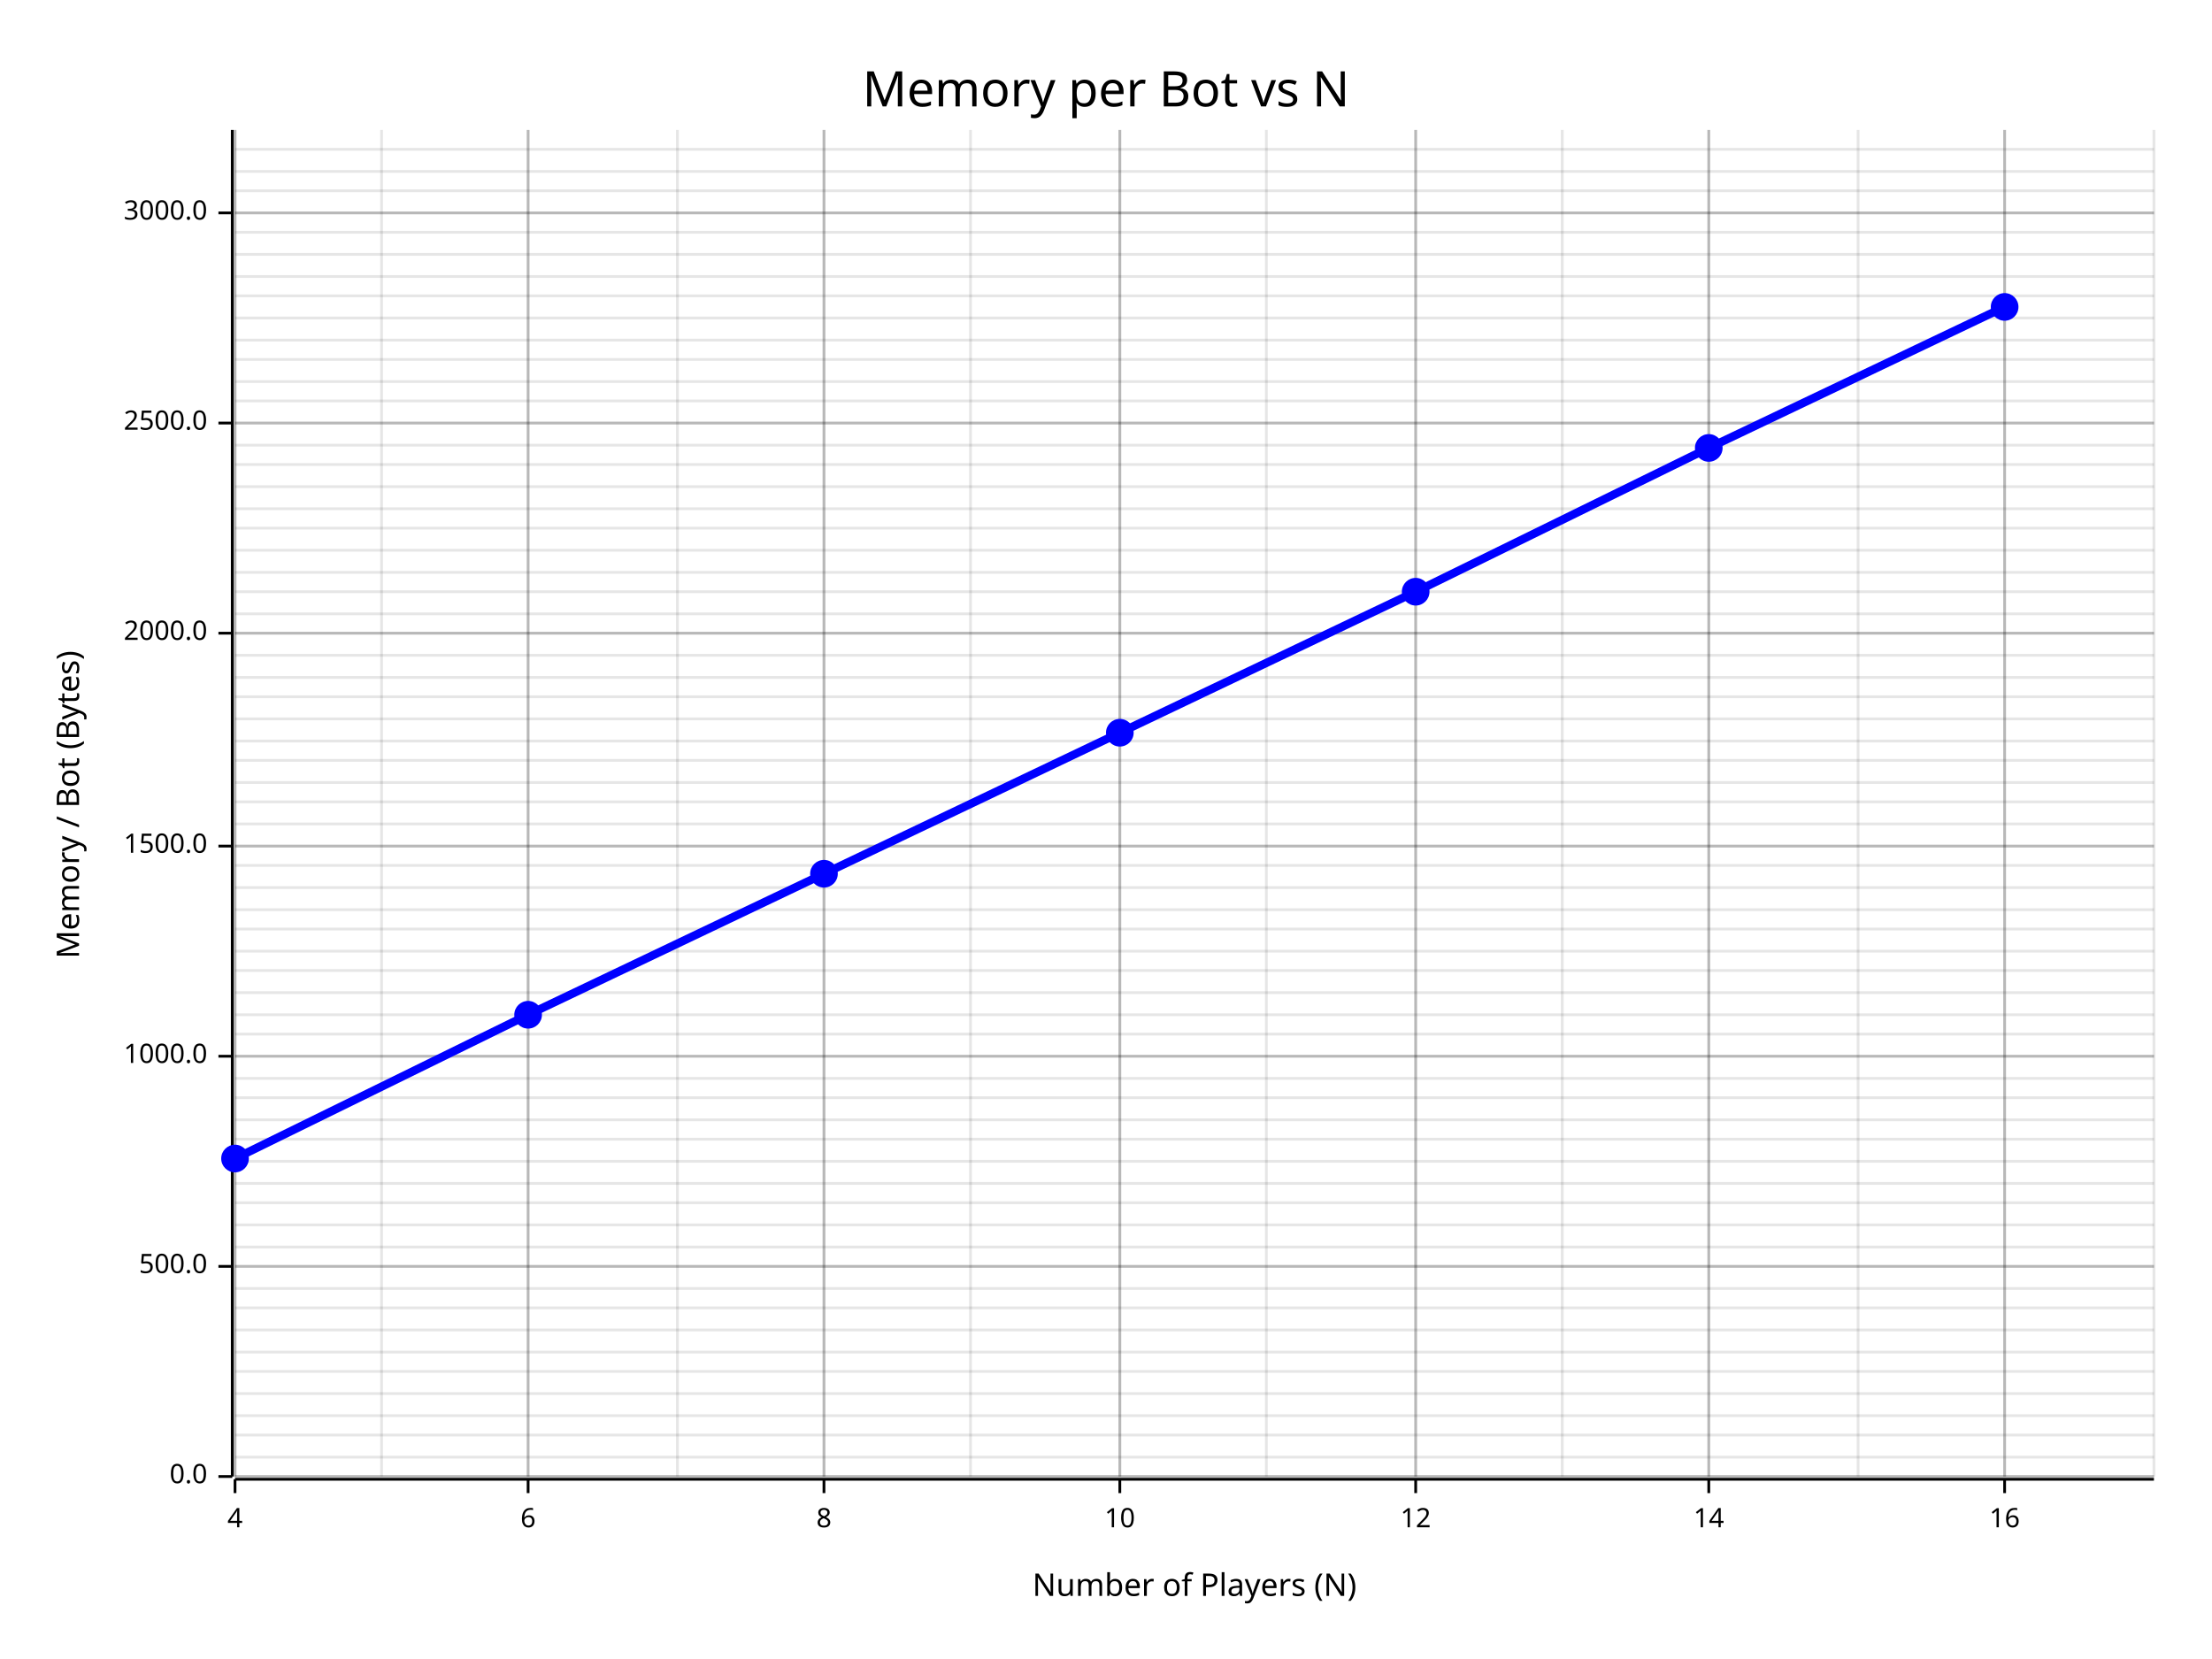
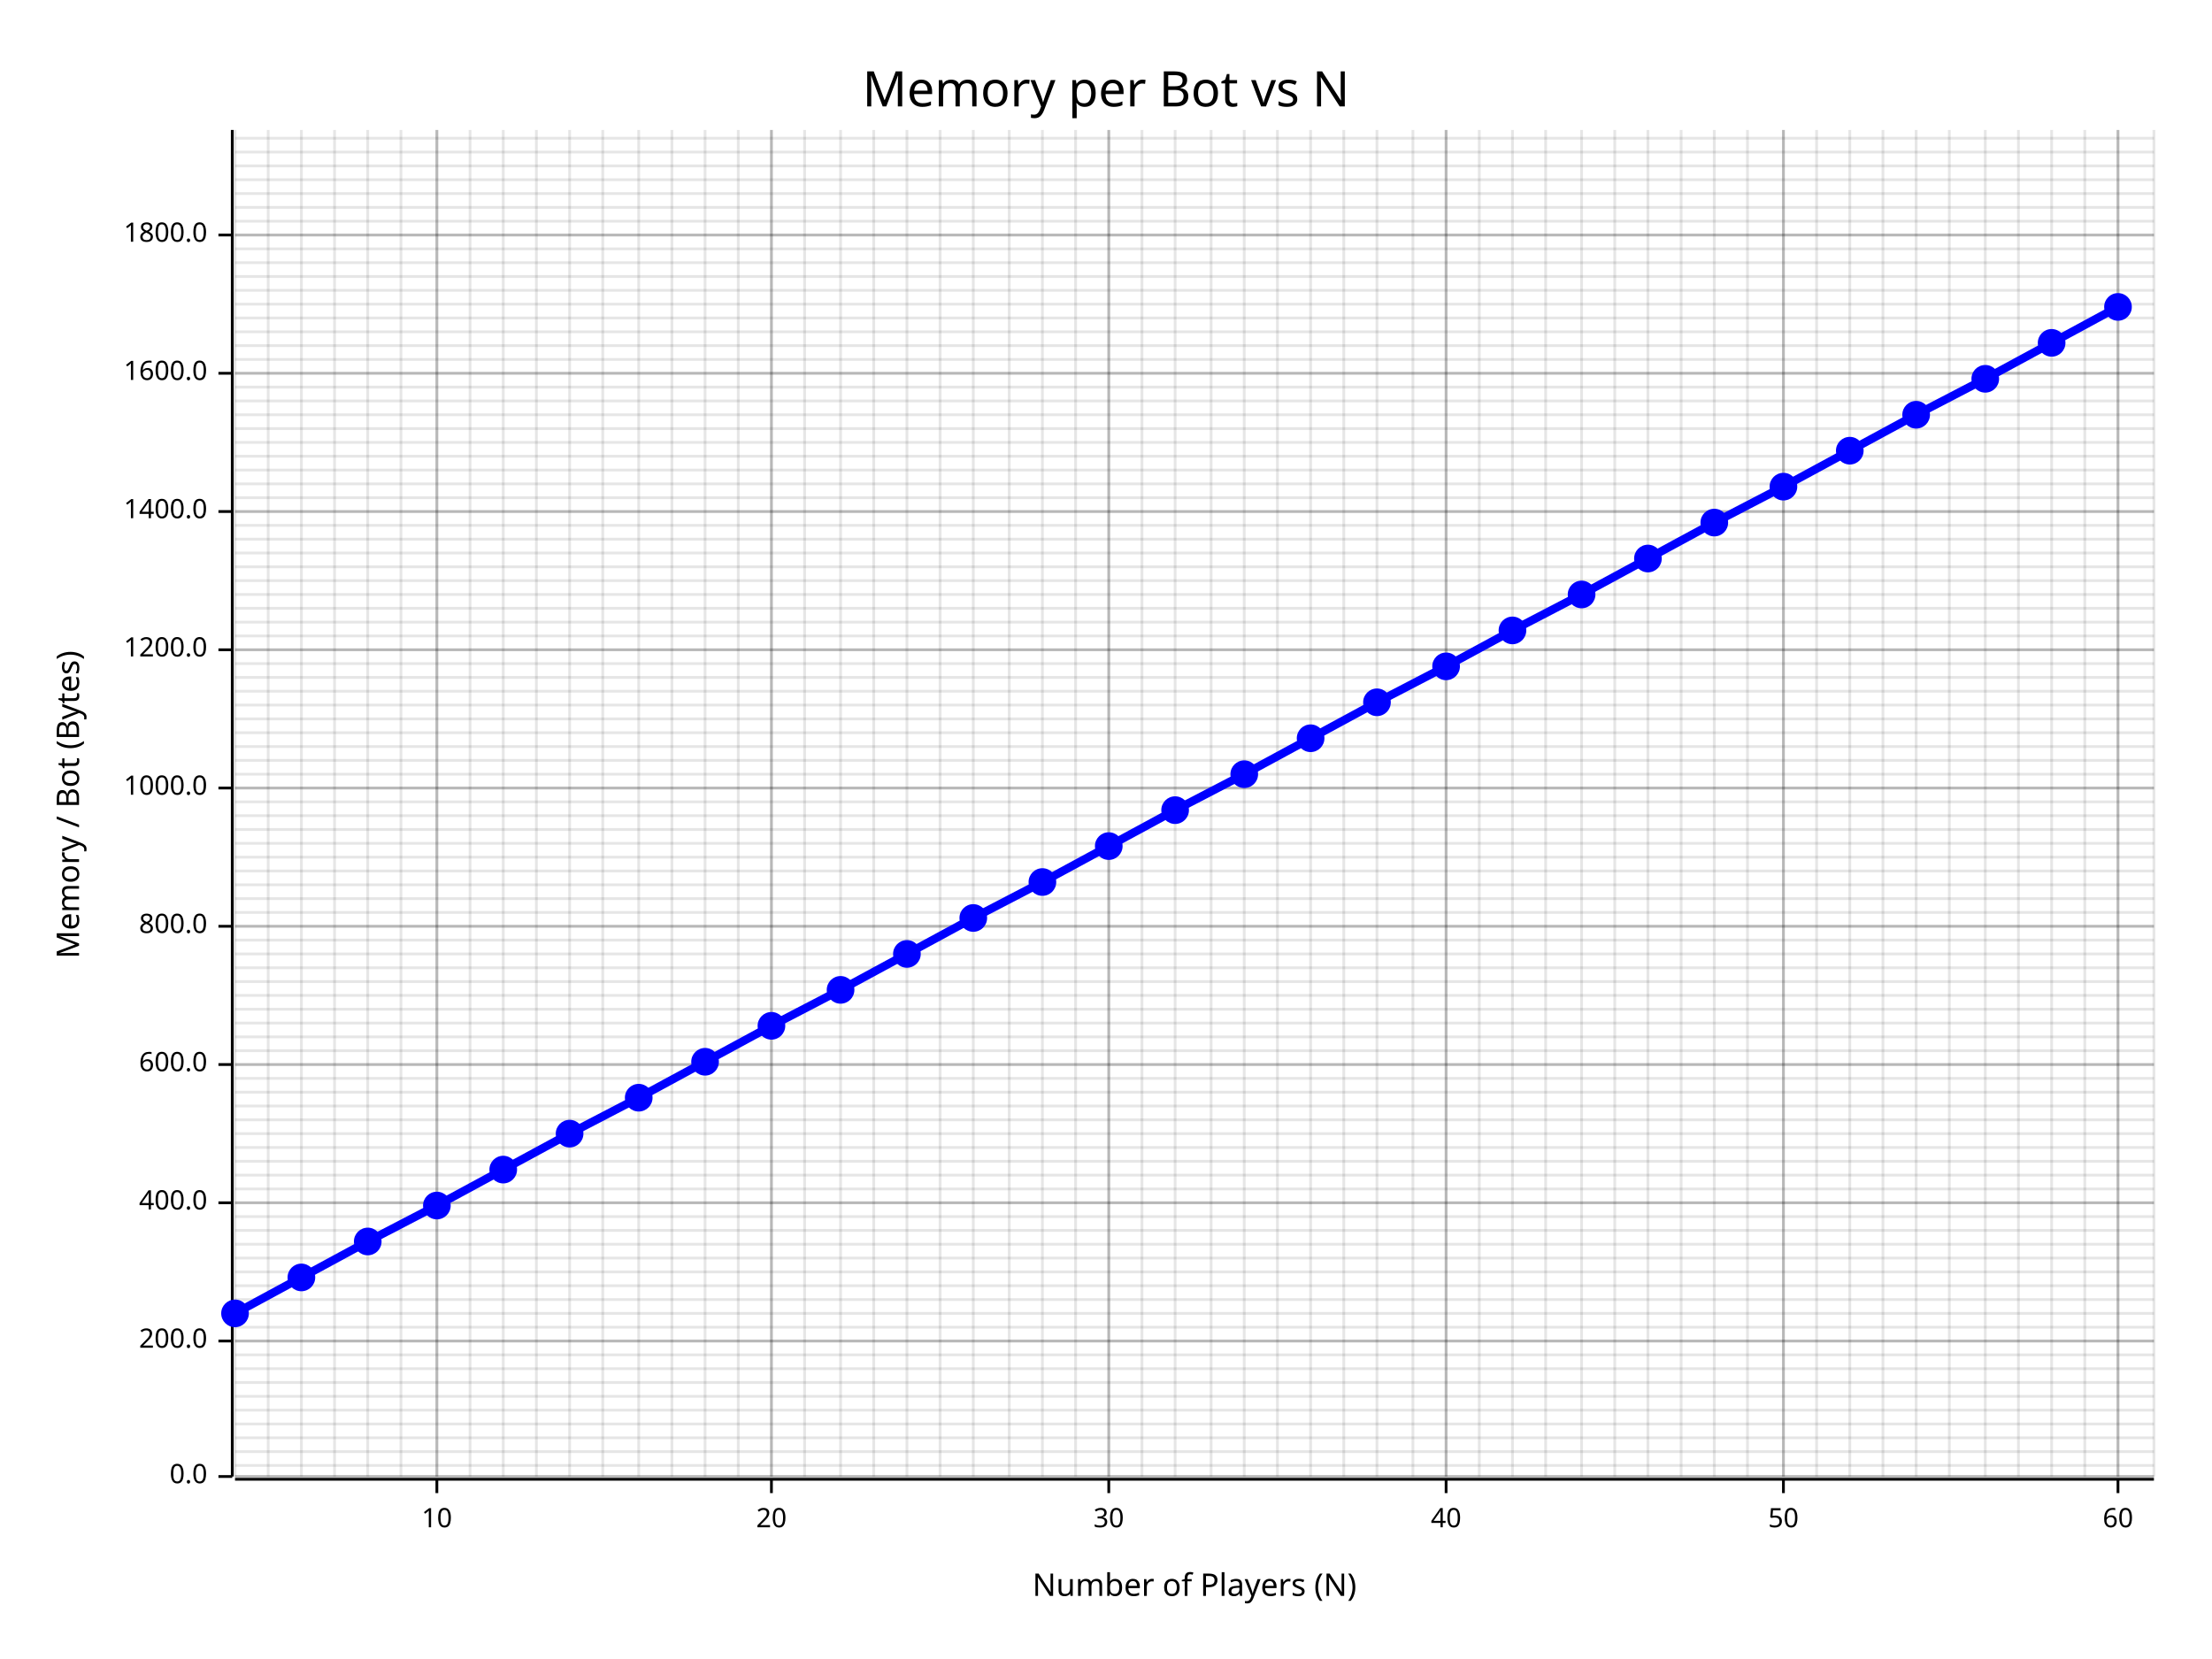
<svg xmlns="http://www.w3.org/2000/svg" width="800" height="600" viewBox="0 0 800 600">
  <rect x="0" y="0" width="800" height="600" opacity="1" fill="#FFFFFF" stroke="none" />
  <text x="400" y="25" dy="0.76em" text-anchor="middle" font-family="sans-serif" font-size="17.742" opacity="1" fill="#000000">
Memory per Bot vs N
</text>
  <line opacity="0.1" stroke="#000000" stroke-width="1" x1="85" y1="534" x2="85" y2="47" />
-   <line opacity="0.1" stroke="#000000" stroke-width="1" x1="138" y1="534" x2="138" y2="47" />
-   <line opacity="0.1" stroke="#000000" stroke-width="1" x1="191" y1="534" x2="191" y2="47" />
-   <line opacity="0.1" stroke="#000000" stroke-width="1" x1="245" y1="534" x2="245" y2="47" />
-   <line opacity="0.1" stroke="#000000" stroke-width="1" x1="298" y1="534" x2="298" y2="47" />
-   <line opacity="0.1" stroke="#000000" stroke-width="1" x1="351" y1="534" x2="351" y2="47" />
-   <line opacity="0.1" stroke="#000000" stroke-width="1" x1="405" y1="534" x2="405" y2="47" />
-   <line opacity="0.1" stroke="#000000" stroke-width="1" x1="458" y1="534" x2="458" y2="47" />
-   <line opacity="0.1" stroke="#000000" stroke-width="1" x1="512" y1="534" x2="512" y2="47" />
-   <line opacity="0.1" stroke="#000000" stroke-width="1" x1="565" y1="534" x2="565" y2="47" />
-   <line opacity="0.1" stroke="#000000" stroke-width="1" x1="618" y1="534" x2="618" y2="47" />
-   <line opacity="0.1" stroke="#000000" stroke-width="1" x1="672" y1="534" x2="672" y2="47" />
-   <line opacity="0.1" stroke="#000000" stroke-width="1" x1="725" y1="534" x2="725" y2="47" />
+   <line opacity="0.1" stroke="#000000" stroke-width="1" x1="97" y1="534" x2="97" y2="47" />
+   <line opacity="0.1" stroke="#000000" stroke-width="1" x1="109" y1="534" x2="109" y2="47" />
+   <line opacity="0.1" stroke="#000000" stroke-width="1" x1="121" y1="534" x2="121" y2="47" />
+   <line opacity="0.1" stroke="#000000" stroke-width="1" x1="133" y1="534" x2="133" y2="47" />
+   <line opacity="0.1" stroke="#000000" stroke-width="1" x1="145" y1="534" x2="145" y2="47" />
+   <line opacity="0.1" stroke="#000000" stroke-width="1" x1="158" y1="534" x2="158" y2="47" />
+   <line opacity="0.1" stroke="#000000" stroke-width="1" x1="170" y1="534" x2="170" y2="47" />
+   <line opacity="0.1" stroke="#000000" stroke-width="1" x1="182" y1="534" x2="182" y2="47" />
+   <line opacity="0.1" stroke="#000000" stroke-width="1" x1="194" y1="534" x2="194" y2="47" />
+   <line opacity="0.1" stroke="#000000" stroke-width="1" x1="206" y1="534" x2="206" y2="47" />
+   <line opacity="0.1" stroke="#000000" stroke-width="1" x1="218" y1="534" x2="218" y2="47" />
+   <line opacity="0.1" stroke="#000000" stroke-width="1" x1="231" y1="534" x2="231" y2="47" />
+   <line opacity="0.1" stroke="#000000" stroke-width="1" x1="243" y1="534" x2="243" y2="47" />
+   <line opacity="0.1" stroke="#000000" stroke-width="1" x1="255" y1="534" x2="255" y2="47" />
+   <line opacity="0.1" stroke="#000000" stroke-width="1" x1="267" y1="534" x2="267" y2="47" />
+   <line opacity="0.1" stroke="#000000" stroke-width="1" x1="279" y1="534" x2="279" y2="47" />
+   <line opacity="0.1" stroke="#000000" stroke-width="1" x1="291" y1="534" x2="291" y2="47" />
+   <line opacity="0.1" stroke="#000000" stroke-width="1" x1="304" y1="534" x2="304" y2="47" />
+   <line opacity="0.1" stroke="#000000" stroke-width="1" x1="316" y1="534" x2="316" y2="47" />
+   <line opacity="0.1" stroke="#000000" stroke-width="1" x1="328" y1="534" x2="328" y2="47" />
+   <line opacity="0.1" stroke="#000000" stroke-width="1" x1="340" y1="534" x2="340" y2="47" />
+   <line opacity="0.1" stroke="#000000" stroke-width="1" x1="352" y1="534" x2="352" y2="47" />
+   <line opacity="0.1" stroke="#000000" stroke-width="1" x1="365" y1="534" x2="365" y2="47" />
+   <line opacity="0.1" stroke="#000000" stroke-width="1" x1="377" y1="534" x2="377" y2="47" />
+   <line opacity="0.1" stroke="#000000" stroke-width="1" x1="389" y1="534" x2="389" y2="47" />
+   <line opacity="0.1" stroke="#000000" stroke-width="1" x1="401" y1="534" x2="401" y2="47" />
+   <line opacity="0.1" stroke="#000000" stroke-width="1" x1="413" y1="534" x2="413" y2="47" />
+   <line opacity="0.1" stroke="#000000" stroke-width="1" x1="425" y1="534" x2="425" y2="47" />
+   <line opacity="0.1" stroke="#000000" stroke-width="1" x1="438" y1="534" x2="438" y2="47" />
+   <line opacity="0.1" stroke="#000000" stroke-width="1" x1="450" y1="534" x2="450" y2="47" />
+   <line opacity="0.1" stroke="#000000" stroke-width="1" x1="462" y1="534" x2="462" y2="47" />
+   <line opacity="0.1" stroke="#000000" stroke-width="1" x1="474" y1="534" x2="474" y2="47" />
+   <line opacity="0.1" stroke="#000000" stroke-width="1" x1="486" y1="534" x2="486" y2="47" />
+   <line opacity="0.1" stroke="#000000" stroke-width="1" x1="498" y1="534" x2="498" y2="47" />
+   <line opacity="0.1" stroke="#000000" stroke-width="1" x1="511" y1="534" x2="511" y2="47" />
+   <line opacity="0.1" stroke="#000000" stroke-width="1" x1="523" y1="534" x2="523" y2="47" />
+   <line opacity="0.1" stroke="#000000" stroke-width="1" x1="535" y1="534" x2="535" y2="47" />
+   <line opacity="0.1" stroke="#000000" stroke-width="1" x1="547" y1="534" x2="547" y2="47" />
+   <line opacity="0.1" stroke="#000000" stroke-width="1" x1="559" y1="534" x2="559" y2="47" />
+   <line opacity="0.1" stroke="#000000" stroke-width="1" x1="572" y1="534" x2="572" y2="47" />
+   <line opacity="0.1" stroke="#000000" stroke-width="1" x1="584" y1="534" x2="584" y2="47" />
+   <line opacity="0.1" stroke="#000000" stroke-width="1" x1="596" y1="534" x2="596" y2="47" />
+   <line opacity="0.1" stroke="#000000" stroke-width="1" x1="608" y1="534" x2="608" y2="47" />
+   <line opacity="0.1" stroke="#000000" stroke-width="1" x1="620" y1="534" x2="620" y2="47" />
+   <line opacity="0.1" stroke="#000000" stroke-width="1" x1="632" y1="534" x2="632" y2="47" />
+   <line opacity="0.1" stroke="#000000" stroke-width="1" x1="645" y1="534" x2="645" y2="47" />
+   <line opacity="0.1" stroke="#000000" stroke-width="1" x1="657" y1="534" x2="657" y2="47" />
+   <line opacity="0.1" stroke="#000000" stroke-width="1" x1="669" y1="534" x2="669" y2="47" />
+   <line opacity="0.1" stroke="#000000" stroke-width="1" x1="681" y1="534" x2="681" y2="47" />
+   <line opacity="0.1" stroke="#000000" stroke-width="1" x1="693" y1="534" x2="693" y2="47" />
+   <line opacity="0.1" stroke="#000000" stroke-width="1" x1="705" y1="534" x2="705" y2="47" />
+   <line opacity="0.1" stroke="#000000" stroke-width="1" x1="718" y1="534" x2="718" y2="47" />
+   <line opacity="0.1" stroke="#000000" stroke-width="1" x1="730" y1="534" x2="730" y2="47" />
+   <line opacity="0.1" stroke="#000000" stroke-width="1" x1="742" y1="534" x2="742" y2="47" />
+   <line opacity="0.1" stroke="#000000" stroke-width="1" x1="754" y1="534" x2="754" y2="47" />
+   <line opacity="0.1" stroke="#000000" stroke-width="1" x1="766" y1="534" x2="766" y2="47" />
  <line opacity="0.1" stroke="#000000" stroke-width="1" x1="779" y1="534" x2="779" y2="47" />
  <line opacity="0.1" stroke="#000000" stroke-width="1" x1="85" y1="534" x2="779" y2="534" />
-   <line opacity="0.1" stroke="#000000" stroke-width="1" x1="85" y1="527" x2="779" y2="527" />
-   <line opacity="0.1" stroke="#000000" stroke-width="1" x1="85" y1="519" x2="779" y2="519" />
-   <line opacity="0.1" stroke="#000000" stroke-width="1" x1="85" y1="512" x2="779" y2="512" />
-   <line opacity="0.1" stroke="#000000" stroke-width="1" x1="85" y1="504" x2="779" y2="504" />
-   <line opacity="0.1" stroke="#000000" stroke-width="1" x1="85" y1="496" x2="779" y2="496" />
-   <line opacity="0.1" stroke="#000000" stroke-width="1" x1="85" y1="489" x2="779" y2="489" />
-   <line opacity="0.1" stroke="#000000" stroke-width="1" x1="85" y1="481" x2="779" y2="481" />
-   <line opacity="0.1" stroke="#000000" stroke-width="1" x1="85" y1="473" x2="779" y2="473" />
-   <line opacity="0.1" stroke="#000000" stroke-width="1" x1="85" y1="466" x2="779" y2="466" />
-   <line opacity="0.1" stroke="#000000" stroke-width="1" x1="85" y1="458" x2="779" y2="458" />
-   <line opacity="0.1" stroke="#000000" stroke-width="1" x1="85" y1="451" x2="779" y2="451" />
-   <line opacity="0.1" stroke="#000000" stroke-width="1" x1="85" y1="443" x2="779" y2="443" />
+   <line opacity="0.1" stroke="#000000" stroke-width="1" x1="85" y1="530" x2="779" y2="530" />
+   <line opacity="0.1" stroke="#000000" stroke-width="1" x1="85" y1="525" x2="779" y2="525" />
+   <line opacity="0.1" stroke="#000000" stroke-width="1" x1="85" y1="520" x2="779" y2="520" />
+   <line opacity="0.1" stroke="#000000" stroke-width="1" x1="85" y1="515" x2="779" y2="515" />
+   <line opacity="0.1" stroke="#000000" stroke-width="1" x1="85" y1="510" x2="779" y2="510" />
+   <line opacity="0.1" stroke="#000000" stroke-width="1" x1="85" y1="505" x2="779" y2="505" />
+   <line opacity="0.1" stroke="#000000" stroke-width="1" x1="85" y1="500" x2="779" y2="500" />
+   <line opacity="0.1" stroke="#000000" stroke-width="1" x1="85" y1="495" x2="779" y2="495" />
+   <line opacity="0.1" stroke="#000000" stroke-width="1" x1="85" y1="490" x2="779" y2="490" />
+   <line opacity="0.1" stroke="#000000" stroke-width="1" x1="85" y1="485" x2="779" y2="485" />
+   <line opacity="0.1" stroke="#000000" stroke-width="1" x1="85" y1="480" x2="779" y2="480" />
+   <line opacity="0.1" stroke="#000000" stroke-width="1" x1="85" y1="475" x2="779" y2="475" />
+   <line opacity="0.1" stroke="#000000" stroke-width="1" x1="85" y1="470" x2="779" y2="470" />
+   <line opacity="0.1" stroke="#000000" stroke-width="1" x1="85" y1="465" x2="779" y2="465" />
+   <line opacity="0.1" stroke="#000000" stroke-width="1" x1="85" y1="460" x2="779" y2="460" />
+   <line opacity="0.1" stroke="#000000" stroke-width="1" x1="85" y1="455" x2="779" y2="455" />
+   <line opacity="0.1" stroke="#000000" stroke-width="1" x1="85" y1="450" x2="779" y2="450" />
+   <line opacity="0.1" stroke="#000000" stroke-width="1" x1="85" y1="445" x2="779" y2="445" />
+   <line opacity="0.1" stroke="#000000" stroke-width="1" x1="85" y1="440" x2="779" y2="440" />
  <line opacity="0.1" stroke="#000000" stroke-width="1" x1="85" y1="435" x2="779" y2="435" />
-   <line opacity="0.1" stroke="#000000" stroke-width="1" x1="85" y1="428" x2="779" y2="428" />
+   <line opacity="0.1" stroke="#000000" stroke-width="1" x1="85" y1="430" x2="779" y2="430" />
+   <line opacity="0.1" stroke="#000000" stroke-width="1" x1="85" y1="425" x2="779" y2="425" />
  <line opacity="0.1" stroke="#000000" stroke-width="1" x1="85" y1="420" x2="779" y2="420" />
-   <line opacity="0.1" stroke="#000000" stroke-width="1" x1="85" y1="412" x2="779" y2="412" />
+   <line opacity="0.1" stroke="#000000" stroke-width="1" x1="85" y1="415" x2="779" y2="415" />
+   <line opacity="0.1" stroke="#000000" stroke-width="1" x1="85" y1="410" x2="779" y2="410" />
  <line opacity="0.1" stroke="#000000" stroke-width="1" x1="85" y1="405" x2="779" y2="405" />
-   <line opacity="0.1" stroke="#000000" stroke-width="1" x1="85" y1="397" x2="779" y2="397" />
+   <line opacity="0.1" stroke="#000000" stroke-width="1" x1="85" y1="400" x2="779" y2="400" />
+   <line opacity="0.1" stroke="#000000" stroke-width="1" x1="85" y1="395" x2="779" y2="395" />
  <line opacity="0.1" stroke="#000000" stroke-width="1" x1="85" y1="390" x2="779" y2="390" />
-   <line opacity="0.1" stroke="#000000" stroke-width="1" x1="85" y1="382" x2="779" y2="382" />
-   <line opacity="0.1" stroke="#000000" stroke-width="1" x1="85" y1="374" x2="779" y2="374" />
-   <line opacity="0.1" stroke="#000000" stroke-width="1" x1="85" y1="367" x2="779" y2="367" />
-   <line opacity="0.1" stroke="#000000" stroke-width="1" x1="85" y1="359" x2="779" y2="359" />
-   <line opacity="0.1" stroke="#000000" stroke-width="1" x1="85" y1="351" x2="779" y2="351" />
-   <line opacity="0.1" stroke="#000000" stroke-width="1" x1="85" y1="344" x2="779" y2="344" />
-   <line opacity="0.1" stroke="#000000" stroke-width="1" x1="85" y1="336" x2="779" y2="336" />
-   <line opacity="0.1" stroke="#000000" stroke-width="1" x1="85" y1="329" x2="779" y2="329" />
-   <line opacity="0.1" stroke="#000000" stroke-width="1" x1="85" y1="321" x2="779" y2="321" />
-   <line opacity="0.1" stroke="#000000" stroke-width="1" x1="85" y1="313" x2="779" y2="313" />
-   <line opacity="0.1" stroke="#000000" stroke-width="1" x1="85" y1="306" x2="779" y2="306" />
-   <line opacity="0.1" stroke="#000000" stroke-width="1" x1="85" y1="298" x2="779" y2="298" />
+   <line opacity="0.1" stroke="#000000" stroke-width="1" x1="85" y1="385" x2="779" y2="385" />
+   <line opacity="0.1" stroke="#000000" stroke-width="1" x1="85" y1="380" x2="779" y2="380" />
+   <line opacity="0.1" stroke="#000000" stroke-width="1" x1="85" y1="375" x2="779" y2="375" />
+   <line opacity="0.1" stroke="#000000" stroke-width="1" x1="85" y1="370" x2="779" y2="370" />
+   <line opacity="0.1" stroke="#000000" stroke-width="1" x1="85" y1="365" x2="779" y2="365" />
+   <line opacity="0.1" stroke="#000000" stroke-width="1" x1="85" y1="360" x2="779" y2="360" />
+   <line opacity="0.1" stroke="#000000" stroke-width="1" x1="85" y1="355" x2="779" y2="355" />
+   <line opacity="0.1" stroke="#000000" stroke-width="1" x1="85" y1="350" x2="779" y2="350" />
+   <line opacity="0.1" stroke="#000000" stroke-width="1" x1="85" y1="345" x2="779" y2="345" />
+   <line opacity="0.1" stroke="#000000" stroke-width="1" x1="85" y1="340" x2="779" y2="340" />
+   <line opacity="0.1" stroke="#000000" stroke-width="1" x1="85" y1="335" x2="779" y2="335" />
+   <line opacity="0.1" stroke="#000000" stroke-width="1" x1="85" y1="330" x2="779" y2="330" />
+   <line opacity="0.1" stroke="#000000" stroke-width="1" x1="85" y1="325" x2="779" y2="325" />
+   <line opacity="0.1" stroke="#000000" stroke-width="1" x1="85" y1="320" x2="779" y2="320" />
+   <line opacity="0.1" stroke="#000000" stroke-width="1" x1="85" y1="315" x2="779" y2="315" />
+   <line opacity="0.1" stroke="#000000" stroke-width="1" x1="85" y1="310" x2="779" y2="310" />
+   <line opacity="0.1" stroke="#000000" stroke-width="1" x1="85" y1="305" x2="779" y2="305" />
+   <line opacity="0.1" stroke="#000000" stroke-width="1" x1="85" y1="300" x2="779" y2="300" />
+   <line opacity="0.1" stroke="#000000" stroke-width="1" x1="85" y1="295" x2="779" y2="295" />
  <line opacity="0.1" stroke="#000000" stroke-width="1" x1="85" y1="290" x2="779" y2="290" />
-   <line opacity="0.1" stroke="#000000" stroke-width="1" x1="85" y1="283" x2="779" y2="283" />
+   <line opacity="0.1" stroke="#000000" stroke-width="1" x1="85" y1="285" x2="779" y2="285" />
+   <line opacity="0.1" stroke="#000000" stroke-width="1" x1="85" y1="280" x2="779" y2="280" />
  <line opacity="0.1" stroke="#000000" stroke-width="1" x1="85" y1="275" x2="779" y2="275" />
-   <line opacity="0.1" stroke="#000000" stroke-width="1" x1="85" y1="268" x2="779" y2="268" />
+   <line opacity="0.1" stroke="#000000" stroke-width="1" x1="85" y1="270" x2="779" y2="270" />
+   <line opacity="0.1" stroke="#000000" stroke-width="1" x1="85" y1="265" x2="779" y2="265" />
  <line opacity="0.1" stroke="#000000" stroke-width="1" x1="85" y1="260" x2="779" y2="260" />
-   <line opacity="0.1" stroke="#000000" stroke-width="1" x1="85" y1="252" x2="779" y2="252" />
+   <line opacity="0.1" stroke="#000000" stroke-width="1" x1="85" y1="255" x2="779" y2="255" />
+   <line opacity="0.1" stroke="#000000" stroke-width="1" x1="85" y1="250" x2="779" y2="250" />
  <line opacity="0.1" stroke="#000000" stroke-width="1" x1="85" y1="245" x2="779" y2="245" />
-   <line opacity="0.1" stroke="#000000" stroke-width="1" x1="85" y1="237" x2="779" y2="237" />
-   <line opacity="0.1" stroke="#000000" stroke-width="1" x1="85" y1="229" x2="779" y2="229" />
-   <line opacity="0.1" stroke="#000000" stroke-width="1" x1="85" y1="222" x2="779" y2="222" />
-   <line opacity="0.1" stroke="#000000" stroke-width="1" x1="85" y1="214" x2="779" y2="214" />
-   <line opacity="0.1" stroke="#000000" stroke-width="1" x1="85" y1="207" x2="779" y2="207" />
-   <line opacity="0.1" stroke="#000000" stroke-width="1" x1="85" y1="199" x2="779" y2="199" />
-   <line opacity="0.1" stroke="#000000" stroke-width="1" x1="85" y1="191" x2="779" y2="191" />
-   <line opacity="0.1" stroke="#000000" stroke-width="1" x1="85" y1="184" x2="779" y2="184" />
-   <line opacity="0.1" stroke="#000000" stroke-width="1" x1="85" y1="176" x2="779" y2="176" />
-   <line opacity="0.1" stroke="#000000" stroke-width="1" x1="85" y1="168" x2="779" y2="168" />
-   <line opacity="0.1" stroke="#000000" stroke-width="1" x1="85" y1="161" x2="779" y2="161" />
-   <line opacity="0.1" stroke="#000000" stroke-width="1" x1="85" y1="153" x2="779" y2="153" />
+   <line opacity="0.1" stroke="#000000" stroke-width="1" x1="85" y1="240" x2="779" y2="240" />
+   <line opacity="0.1" stroke="#000000" stroke-width="1" x1="85" y1="235" x2="779" y2="235" />
+   <line opacity="0.1" stroke="#000000" stroke-width="1" x1="85" y1="230" x2="779" y2="230" />
+   <line opacity="0.1" stroke="#000000" stroke-width="1" x1="85" y1="225" x2="779" y2="225" />
+   <line opacity="0.1" stroke="#000000" stroke-width="1" x1="85" y1="220" x2="779" y2="220" />
+   <line opacity="0.1" stroke="#000000" stroke-width="1" x1="85" y1="215" x2="779" y2="215" />
+   <line opacity="0.1" stroke="#000000" stroke-width="1" x1="85" y1="210" x2="779" y2="210" />
+   <line opacity="0.1" stroke="#000000" stroke-width="1" x1="85" y1="205" x2="779" y2="205" />
+   <line opacity="0.1" stroke="#000000" stroke-width="1" x1="85" y1="200" x2="779" y2="200" />
+   <line opacity="0.1" stroke="#000000" stroke-width="1" x1="85" y1="195" x2="779" y2="195" />
+   <line opacity="0.1" stroke="#000000" stroke-width="1" x1="85" y1="190" x2="779" y2="190" />
+   <line opacity="0.1" stroke="#000000" stroke-width="1" x1="85" y1="185" x2="779" y2="185" />
+   <line opacity="0.1" stroke="#000000" stroke-width="1" x1="85" y1="180" x2="779" y2="180" />
+   <line opacity="0.1" stroke="#000000" stroke-width="1" x1="85" y1="175" x2="779" y2="175" />
+   <line opacity="0.1" stroke="#000000" stroke-width="1" x1="85" y1="170" x2="779" y2="170" />
+   <line opacity="0.1" stroke="#000000" stroke-width="1" x1="85" y1="165" x2="779" y2="165" />
+   <line opacity="0.1" stroke="#000000" stroke-width="1" x1="85" y1="160" x2="779" y2="160" />
+   <line opacity="0.1" stroke="#000000" stroke-width="1" x1="85" y1="155" x2="779" y2="155" />
+   <line opacity="0.1" stroke="#000000" stroke-width="1" x1="85" y1="150" x2="779" y2="150" />
  <line opacity="0.1" stroke="#000000" stroke-width="1" x1="85" y1="145" x2="779" y2="145" />
-   <line opacity="0.1" stroke="#000000" stroke-width="1" x1="85" y1="138" x2="779" y2="138" />
+   <line opacity="0.1" stroke="#000000" stroke-width="1" x1="85" y1="140" x2="779" y2="140" />
+   <line opacity="0.1" stroke="#000000" stroke-width="1" x1="85" y1="135" x2="779" y2="135" />
  <line opacity="0.1" stroke="#000000" stroke-width="1" x1="85" y1="130" x2="779" y2="130" />
-   <line opacity="0.1" stroke="#000000" stroke-width="1" x1="85" y1="123" x2="779" y2="123" />
+   <line opacity="0.1" stroke="#000000" stroke-width="1" x1="85" y1="125" x2="779" y2="125" />
+   <line opacity="0.1" stroke="#000000" stroke-width="1" x1="85" y1="120" x2="779" y2="120" />
  <line opacity="0.1" stroke="#000000" stroke-width="1" x1="85" y1="115" x2="779" y2="115" />
-   <line opacity="0.1" stroke="#000000" stroke-width="1" x1="85" y1="107" x2="779" y2="107" />
+   <line opacity="0.1" stroke="#000000" stroke-width="1" x1="85" y1="110" x2="779" y2="110" />
+   <line opacity="0.1" stroke="#000000" stroke-width="1" x1="85" y1="105" x2="779" y2="105" />
  <line opacity="0.1" stroke="#000000" stroke-width="1" x1="85" y1="100" x2="779" y2="100" />
-   <line opacity="0.1" stroke="#000000" stroke-width="1" x1="85" y1="92" x2="779" y2="92" />
-   <line opacity="0.1" stroke="#000000" stroke-width="1" x1="85" y1="84" x2="779" y2="84" />
-   <line opacity="0.1" stroke="#000000" stroke-width="1" x1="85" y1="77" x2="779" y2="77" />
-   <line opacity="0.1" stroke="#000000" stroke-width="1" x1="85" y1="69" x2="779" y2="69" />
-   <line opacity="0.1" stroke="#000000" stroke-width="1" x1="85" y1="62" x2="779" y2="62" />
-   <line opacity="0.1" stroke="#000000" stroke-width="1" x1="85" y1="54" x2="779" y2="54" />
+   <line opacity="0.1" stroke="#000000" stroke-width="1" x1="85" y1="95" x2="779" y2="95" />
+   <line opacity="0.1" stroke="#000000" stroke-width="1" x1="85" y1="90" x2="779" y2="90" />
+   <line opacity="0.1" stroke="#000000" stroke-width="1" x1="85" y1="85" x2="779" y2="85" />
+   <line opacity="0.1" stroke="#000000" stroke-width="1" x1="85" y1="80" x2="779" y2="80" />
+   <line opacity="0.1" stroke="#000000" stroke-width="1" x1="85" y1="75" x2="779" y2="75" />
+   <line opacity="0.1" stroke="#000000" stroke-width="1" x1="85" y1="70" x2="779" y2="70" />
+   <line opacity="0.1" stroke="#000000" stroke-width="1" x1="85" y1="65" x2="779" y2="65" />
+   <line opacity="0.1" stroke="#000000" stroke-width="1" x1="85" y1="60" x2="779" y2="60" />
+   <line opacity="0.1" stroke="#000000" stroke-width="1" x1="85" y1="55" x2="779" y2="55" />
+   <line opacity="0.1" stroke="#000000" stroke-width="1" x1="85" y1="50" x2="779" y2="50" />
  <text x="20" y="291" dy="0.76em" text-anchor="middle" font-family="sans-serif" font-size="11.29" opacity="1" fill="#000000" transform="rotate(270, 20, 291)">
Memory / Bot (Bytes)
</text>
  <text x="432" y="580" dy="-0.5ex" text-anchor="middle" font-family="sans-serif" font-size="11.29" opacity="1" fill="#000000">
Number of Players (N)
</text>
-   <line opacity="0.2" stroke="#000000" stroke-width="1" x1="85" y1="534" x2="85" y2="47" />
-   <line opacity="0.2" stroke="#000000" stroke-width="1" x1="191" y1="534" x2="191" y2="47" />
-   <line opacity="0.2" stroke="#000000" stroke-width="1" x1="298" y1="534" x2="298" y2="47" />
-   <line opacity="0.2" stroke="#000000" stroke-width="1" x1="405" y1="534" x2="405" y2="47" />
-   <line opacity="0.2" stroke="#000000" stroke-width="1" x1="512" y1="534" x2="512" y2="47" />
-   <line opacity="0.2" stroke="#000000" stroke-width="1" x1="618" y1="534" x2="618" y2="47" />
-   <line opacity="0.2" stroke="#000000" stroke-width="1" x1="725" y1="534" x2="725" y2="47" />
+   <line opacity="0.2" stroke="#000000" stroke-width="1" x1="158" y1="534" x2="158" y2="47" />
+   <line opacity="0.2" stroke="#000000" stroke-width="1" x1="279" y1="534" x2="279" y2="47" />
+   <line opacity="0.2" stroke="#000000" stroke-width="1" x1="401" y1="534" x2="401" y2="47" />
+   <line opacity="0.2" stroke="#000000" stroke-width="1" x1="523" y1="534" x2="523" y2="47" />
+   <line opacity="0.2" stroke="#000000" stroke-width="1" x1="645" y1="534" x2="645" y2="47" />
+   <line opacity="0.2" stroke="#000000" stroke-width="1" x1="766" y1="534" x2="766" y2="47" />
  <line opacity="0.2" stroke="#000000" stroke-width="1" x1="85" y1="534" x2="779" y2="534" />
-   <line opacity="0.2" stroke="#000000" stroke-width="1" x1="85" y1="458" x2="779" y2="458" />
-   <line opacity="0.2" stroke="#000000" stroke-width="1" x1="85" y1="382" x2="779" y2="382" />
-   <line opacity="0.2" stroke="#000000" stroke-width="1" x1="85" y1="306" x2="779" y2="306" />
-   <line opacity="0.2" stroke="#000000" stroke-width="1" x1="85" y1="229" x2="779" y2="229" />
-   <line opacity="0.2" stroke="#000000" stroke-width="1" x1="85" y1="153" x2="779" y2="153" />
-   <line opacity="0.2" stroke="#000000" stroke-width="1" x1="85" y1="77" x2="779" y2="77" />
+   <line opacity="0.2" stroke="#000000" stroke-width="1" x1="85" y1="485" x2="779" y2="485" />
+   <line opacity="0.2" stroke="#000000" stroke-width="1" x1="85" y1="435" x2="779" y2="435" />
+   <line opacity="0.2" stroke="#000000" stroke-width="1" x1="85" y1="385" x2="779" y2="385" />
+   <line opacity="0.2" stroke="#000000" stroke-width="1" x1="85" y1="335" x2="779" y2="335" />
+   <line opacity="0.2" stroke="#000000" stroke-width="1" x1="85" y1="285" x2="779" y2="285" />
+   <line opacity="0.2" stroke="#000000" stroke-width="1" x1="85" y1="235" x2="779" y2="235" />
+   <line opacity="0.2" stroke="#000000" stroke-width="1" x1="85" y1="185" x2="779" y2="185" />
+   <line opacity="0.2" stroke="#000000" stroke-width="1" x1="85" y1="135" x2="779" y2="135" />
+   <line opacity="0.2" stroke="#000000" stroke-width="1" x1="85" y1="85" x2="779" y2="85" />
  <polyline fill="none" opacity="1" stroke="#000000" stroke-width="1" points="84,47 84,534 " />
  <text x="75" y="534" dy="0.5ex" text-anchor="end" font-family="sans-serif" font-size="9.677" opacity="1" fill="#000000">
0.0
</text>
  <polyline fill="none" opacity="1" stroke="#000000" stroke-width="1" points="79,534 84,534 " />
-   <text x="75" y="458" dy="0.5ex" text-anchor="end" font-family="sans-serif" font-size="9.677" opacity="1" fill="#000000">
- 500.0
- </text>
-   <polyline fill="none" opacity="1" stroke="#000000" stroke-width="1" points="79,458 84,458 " />
-   <text x="75" y="382" dy="0.5ex" text-anchor="end" font-family="sans-serif" font-size="9.677" opacity="1" fill="#000000">
+   <text x="75" y="485" dy="0.5ex" text-anchor="end" font-family="sans-serif" font-size="9.677" opacity="1" fill="#000000">
+ 200.0
+ </text>
+   <polyline fill="none" opacity="1" stroke="#000000" stroke-width="1" points="79,485 84,485 " />
+   <text x="75" y="435" dy="0.5ex" text-anchor="end" font-family="sans-serif" font-size="9.677" opacity="1" fill="#000000">
+ 400.0
+ </text>
+   <polyline fill="none" opacity="1" stroke="#000000" stroke-width="1" points="79,435 84,435 " />
+   <text x="75" y="385" dy="0.5ex" text-anchor="end" font-family="sans-serif" font-size="9.677" opacity="1" fill="#000000">
+ 600.0
+ </text>
+   <polyline fill="none" opacity="1" stroke="#000000" stroke-width="1" points="79,385 84,385 " />
+   <text x="75" y="335" dy="0.5ex" text-anchor="end" font-family="sans-serif" font-size="9.677" opacity="1" fill="#000000">
+ 800.0
+ </text>
+   <polyline fill="none" opacity="1" stroke="#000000" stroke-width="1" points="79,335 84,335 " />
+   <text x="75" y="285" dy="0.5ex" text-anchor="end" font-family="sans-serif" font-size="9.677" opacity="1" fill="#000000">
1000.0
</text>
-   <polyline fill="none" opacity="1" stroke="#000000" stroke-width="1" points="79,382 84,382 " />
-   <text x="75" y="306" dy="0.5ex" text-anchor="end" font-family="sans-serif" font-size="9.677" opacity="1" fill="#000000">
- 1500.0
- </text>
-   <polyline fill="none" opacity="1" stroke="#000000" stroke-width="1" points="79,306 84,306 " />
-   <text x="75" y="229" dy="0.5ex" text-anchor="end" font-family="sans-serif" font-size="9.677" opacity="1" fill="#000000">
- 2000.0
- </text>
-   <polyline fill="none" opacity="1" stroke="#000000" stroke-width="1" points="79,229 84,229 " />
-   <text x="75" y="153" dy="0.5ex" text-anchor="end" font-family="sans-serif" font-size="9.677" opacity="1" fill="#000000">
- 2500.0
- </text>
-   <polyline fill="none" opacity="1" stroke="#000000" stroke-width="1" points="79,153 84,153 " />
-   <text x="75" y="77" dy="0.5ex" text-anchor="end" font-family="sans-serif" font-size="9.677" opacity="1" fill="#000000">
- 3000.0
- </text>
-   <polyline fill="none" opacity="1" stroke="#000000" stroke-width="1" points="79,77 84,77 " />
+   <polyline fill="none" opacity="1" stroke="#000000" stroke-width="1" points="79,285 84,285 " />
+   <text x="75" y="235" dy="0.5ex" text-anchor="end" font-family="sans-serif" font-size="9.677" opacity="1" fill="#000000">
+ 1200.0
+ </text>
+   <polyline fill="none" opacity="1" stroke="#000000" stroke-width="1" points="79,235 84,235 " />
+   <text x="75" y="185" dy="0.5ex" text-anchor="end" font-family="sans-serif" font-size="9.677" opacity="1" fill="#000000">
+ 1400.0
+ </text>
+   <polyline fill="none" opacity="1" stroke="#000000" stroke-width="1" points="79,185 84,185 " />
+   <text x="75" y="135" dy="0.5ex" text-anchor="end" font-family="sans-serif" font-size="9.677" opacity="1" fill="#000000">
+ 1600.0
+ </text>
+   <polyline fill="none" opacity="1" stroke="#000000" stroke-width="1" points="79,135 84,135 " />
+   <text x="75" y="85" dy="0.5ex" text-anchor="end" font-family="sans-serif" font-size="9.677" opacity="1" fill="#000000">
+ 1800.0
+ </text>
+   <polyline fill="none" opacity="1" stroke="#000000" stroke-width="1" points="79,85 84,85 " />
  <polyline fill="none" opacity="1" stroke="#000000" stroke-width="1" points="85,535 779,535 " />
-   <text x="85" y="545" dy="0.76em" text-anchor="middle" font-family="sans-serif" font-size="9.677" opacity="1" fill="#000000">
- 4
- </text>
-   <polyline fill="none" opacity="1" stroke="#000000" stroke-width="1" points="85,535 85,540 " />
-   <text x="191" y="545" dy="0.76em" text-anchor="middle" font-family="sans-serif" font-size="9.677" opacity="1" fill="#000000">
- 6
- </text>
-   <polyline fill="none" opacity="1" stroke="#000000" stroke-width="1" points="191,535 191,540 " />
-   <text x="298" y="545" dy="0.76em" text-anchor="middle" font-family="sans-serif" font-size="9.677" opacity="1" fill="#000000">
- 8
- </text>
-   <polyline fill="none" opacity="1" stroke="#000000" stroke-width="1" points="298,535 298,540 " />
-   <text x="405" y="545" dy="0.76em" text-anchor="middle" font-family="sans-serif" font-size="9.677" opacity="1" fill="#000000">
+   <text x="158" y="545" dy="0.76em" text-anchor="middle" font-family="sans-serif" font-size="9.677" opacity="1" fill="#000000">
10
</text>
-   <polyline fill="none" opacity="1" stroke="#000000" stroke-width="1" points="405,535 405,540 " />
-   <text x="512" y="545" dy="0.76em" text-anchor="middle" font-family="sans-serif" font-size="9.677" opacity="1" fill="#000000">
- 12
- </text>
-   <polyline fill="none" opacity="1" stroke="#000000" stroke-width="1" points="512,535 512,540 " />
-   <text x="618" y="545" dy="0.76em" text-anchor="middle" font-family="sans-serif" font-size="9.677" opacity="1" fill="#000000">
- 14
- </text>
-   <polyline fill="none" opacity="1" stroke="#000000" stroke-width="1" points="618,535 618,540 " />
-   <text x="725" y="545" dy="0.76em" text-anchor="middle" font-family="sans-serif" font-size="9.677" opacity="1" fill="#000000">
- 16
- </text>
-   <polyline fill="none" opacity="1" stroke="#000000" stroke-width="1" points="725,535 725,540 " />
-   <polyline fill="none" opacity="1" stroke="#0000FF" stroke-width="3" points="85,419 191,367 298,316 405,265 512,214 618,162 725,111 " />
-   <circle cx="85" cy="419" r="5" opacity="1" fill="#0000FF" stroke="none" stroke-width="1" />
-   <circle cx="191" cy="367" r="5" opacity="1" fill="#0000FF" stroke="none" stroke-width="1" />
-   <circle cx="298" cy="316" r="5" opacity="1" fill="#0000FF" stroke="none" stroke-width="1" />
-   <circle cx="405" cy="265" r="5" opacity="1" fill="#0000FF" stroke="none" stroke-width="1" />
-   <circle cx="512" cy="214" r="5" opacity="1" fill="#0000FF" stroke="none" stroke-width="1" />
-   <circle cx="618" cy="162" r="5" opacity="1" fill="#0000FF" stroke="none" stroke-width="1" />
-   <circle cx="725" cy="111" r="5" opacity="1" fill="#0000FF" stroke="none" stroke-width="1" />
+   <polyline fill="none" opacity="1" stroke="#000000" stroke-width="1" points="158,535 158,540 " />
+   <text x="279" y="545" dy="0.76em" text-anchor="middle" font-family="sans-serif" font-size="9.677" opacity="1" fill="#000000">
+ 20
+ </text>
+   <polyline fill="none" opacity="1" stroke="#000000" stroke-width="1" points="279,535 279,540 " />
+   <text x="401" y="545" dy="0.76em" text-anchor="middle" font-family="sans-serif" font-size="9.677" opacity="1" fill="#000000">
+ 30
+ </text>
+   <polyline fill="none" opacity="1" stroke="#000000" stroke-width="1" points="401,535 401,540 " />
+   <text x="523" y="545" dy="0.76em" text-anchor="middle" font-family="sans-serif" font-size="9.677" opacity="1" fill="#000000">
+ 40
+ </text>
+   <polyline fill="none" opacity="1" stroke="#000000" stroke-width="1" points="523,535 523,540 " />
+   <text x="645" y="545" dy="0.76em" text-anchor="middle" font-family="sans-serif" font-size="9.677" opacity="1" fill="#000000">
+ 50
+ </text>
+   <polyline fill="none" opacity="1" stroke="#000000" stroke-width="1" points="645,535 645,540 " />
+   <text x="766" y="545" dy="0.76em" text-anchor="middle" font-family="sans-serif" font-size="9.677" opacity="1" fill="#000000">
+ 60
+ </text>
+   <polyline fill="none" opacity="1" stroke="#000000" stroke-width="1" points="766,535 766,540 " />
+   <polyline fill="none" opacity="1" stroke="#0000FF" stroke-width="3" points="85,475 109,462 133,449 158,436 182,423 206,410 231,397 255,384 279,371 304,358 328,345 352,332 377,319 401,306 425,293 450,280 474,267 498,254 523,241 547,228 572,215 596,202 620,189 645,176 669,163 693,150 718,137 742,124 766,111 " />
+   <circle cx="85" cy="475" r="5" opacity="1" fill="#0000FF" stroke="none" stroke-width="1" />
+   <circle cx="109" cy="462" r="5" opacity="1" fill="#0000FF" stroke="none" stroke-width="1" />
+   <circle cx="133" cy="449" r="5" opacity="1" fill="#0000FF" stroke="none" stroke-width="1" />
+   <circle cx="158" cy="436" r="5" opacity="1" fill="#0000FF" stroke="none" stroke-width="1" />
+   <circle cx="182" cy="423" r="5" opacity="1" fill="#0000FF" stroke="none" stroke-width="1" />
+   <circle cx="206" cy="410" r="5" opacity="1" fill="#0000FF" stroke="none" stroke-width="1" />
+   <circle cx="231" cy="397" r="5" opacity="1" fill="#0000FF" stroke="none" stroke-width="1" />
+   <circle cx="255" cy="384" r="5" opacity="1" fill="#0000FF" stroke="none" stroke-width="1" />
+   <circle cx="279" cy="371" r="5" opacity="1" fill="#0000FF" stroke="none" stroke-width="1" />
+   <circle cx="304" cy="358" r="5" opacity="1" fill="#0000FF" stroke="none" stroke-width="1" />
+   <circle cx="328" cy="345" r="5" opacity="1" fill="#0000FF" stroke="none" stroke-width="1" />
+   <circle cx="352" cy="332" r="5" opacity="1" fill="#0000FF" stroke="none" stroke-width="1" />
+   <circle cx="377" cy="319" r="5" opacity="1" fill="#0000FF" stroke="none" stroke-width="1" />
+   <circle cx="401" cy="306" r="5" opacity="1" fill="#0000FF" stroke="none" stroke-width="1" />
+   <circle cx="425" cy="293" r="5" opacity="1" fill="#0000FF" stroke="none" stroke-width="1" />
+   <circle cx="450" cy="280" r="5" opacity="1" fill="#0000FF" stroke="none" stroke-width="1" />
+   <circle cx="474" cy="267" r="5" opacity="1" fill="#0000FF" stroke="none" stroke-width="1" />
+   <circle cx="498" cy="254" r="5" opacity="1" fill="#0000FF" stroke="none" stroke-width="1" />
+   <circle cx="523" cy="241" r="5" opacity="1" fill="#0000FF" stroke="none" stroke-width="1" />
+   <circle cx="547" cy="228" r="5" opacity="1" fill="#0000FF" stroke="none" stroke-width="1" />
+   <circle cx="572" cy="215" r="5" opacity="1" fill="#0000FF" stroke="none" stroke-width="1" />
+   <circle cx="596" cy="202" r="5" opacity="1" fill="#0000FF" stroke="none" stroke-width="1" />
+   <circle cx="620" cy="189" r="5" opacity="1" fill="#0000FF" stroke="none" stroke-width="1" />
+   <circle cx="645" cy="176" r="5" opacity="1" fill="#0000FF" stroke="none" stroke-width="1" />
+   <circle cx="669" cy="163" r="5" opacity="1" fill="#0000FF" stroke="none" stroke-width="1" />
+   <circle cx="693" cy="150" r="5" opacity="1" fill="#0000FF" stroke="none" stroke-width="1" />
+   <circle cx="718" cy="137" r="5" opacity="1" fill="#0000FF" stroke="none" stroke-width="1" />
+   <circle cx="742" cy="124" r="5" opacity="1" fill="#0000FF" stroke="none" stroke-width="1" />
+   <circle cx="766" cy="111" r="5" opacity="1" fill="#0000FF" stroke="none" stroke-width="1" />
</svg>
